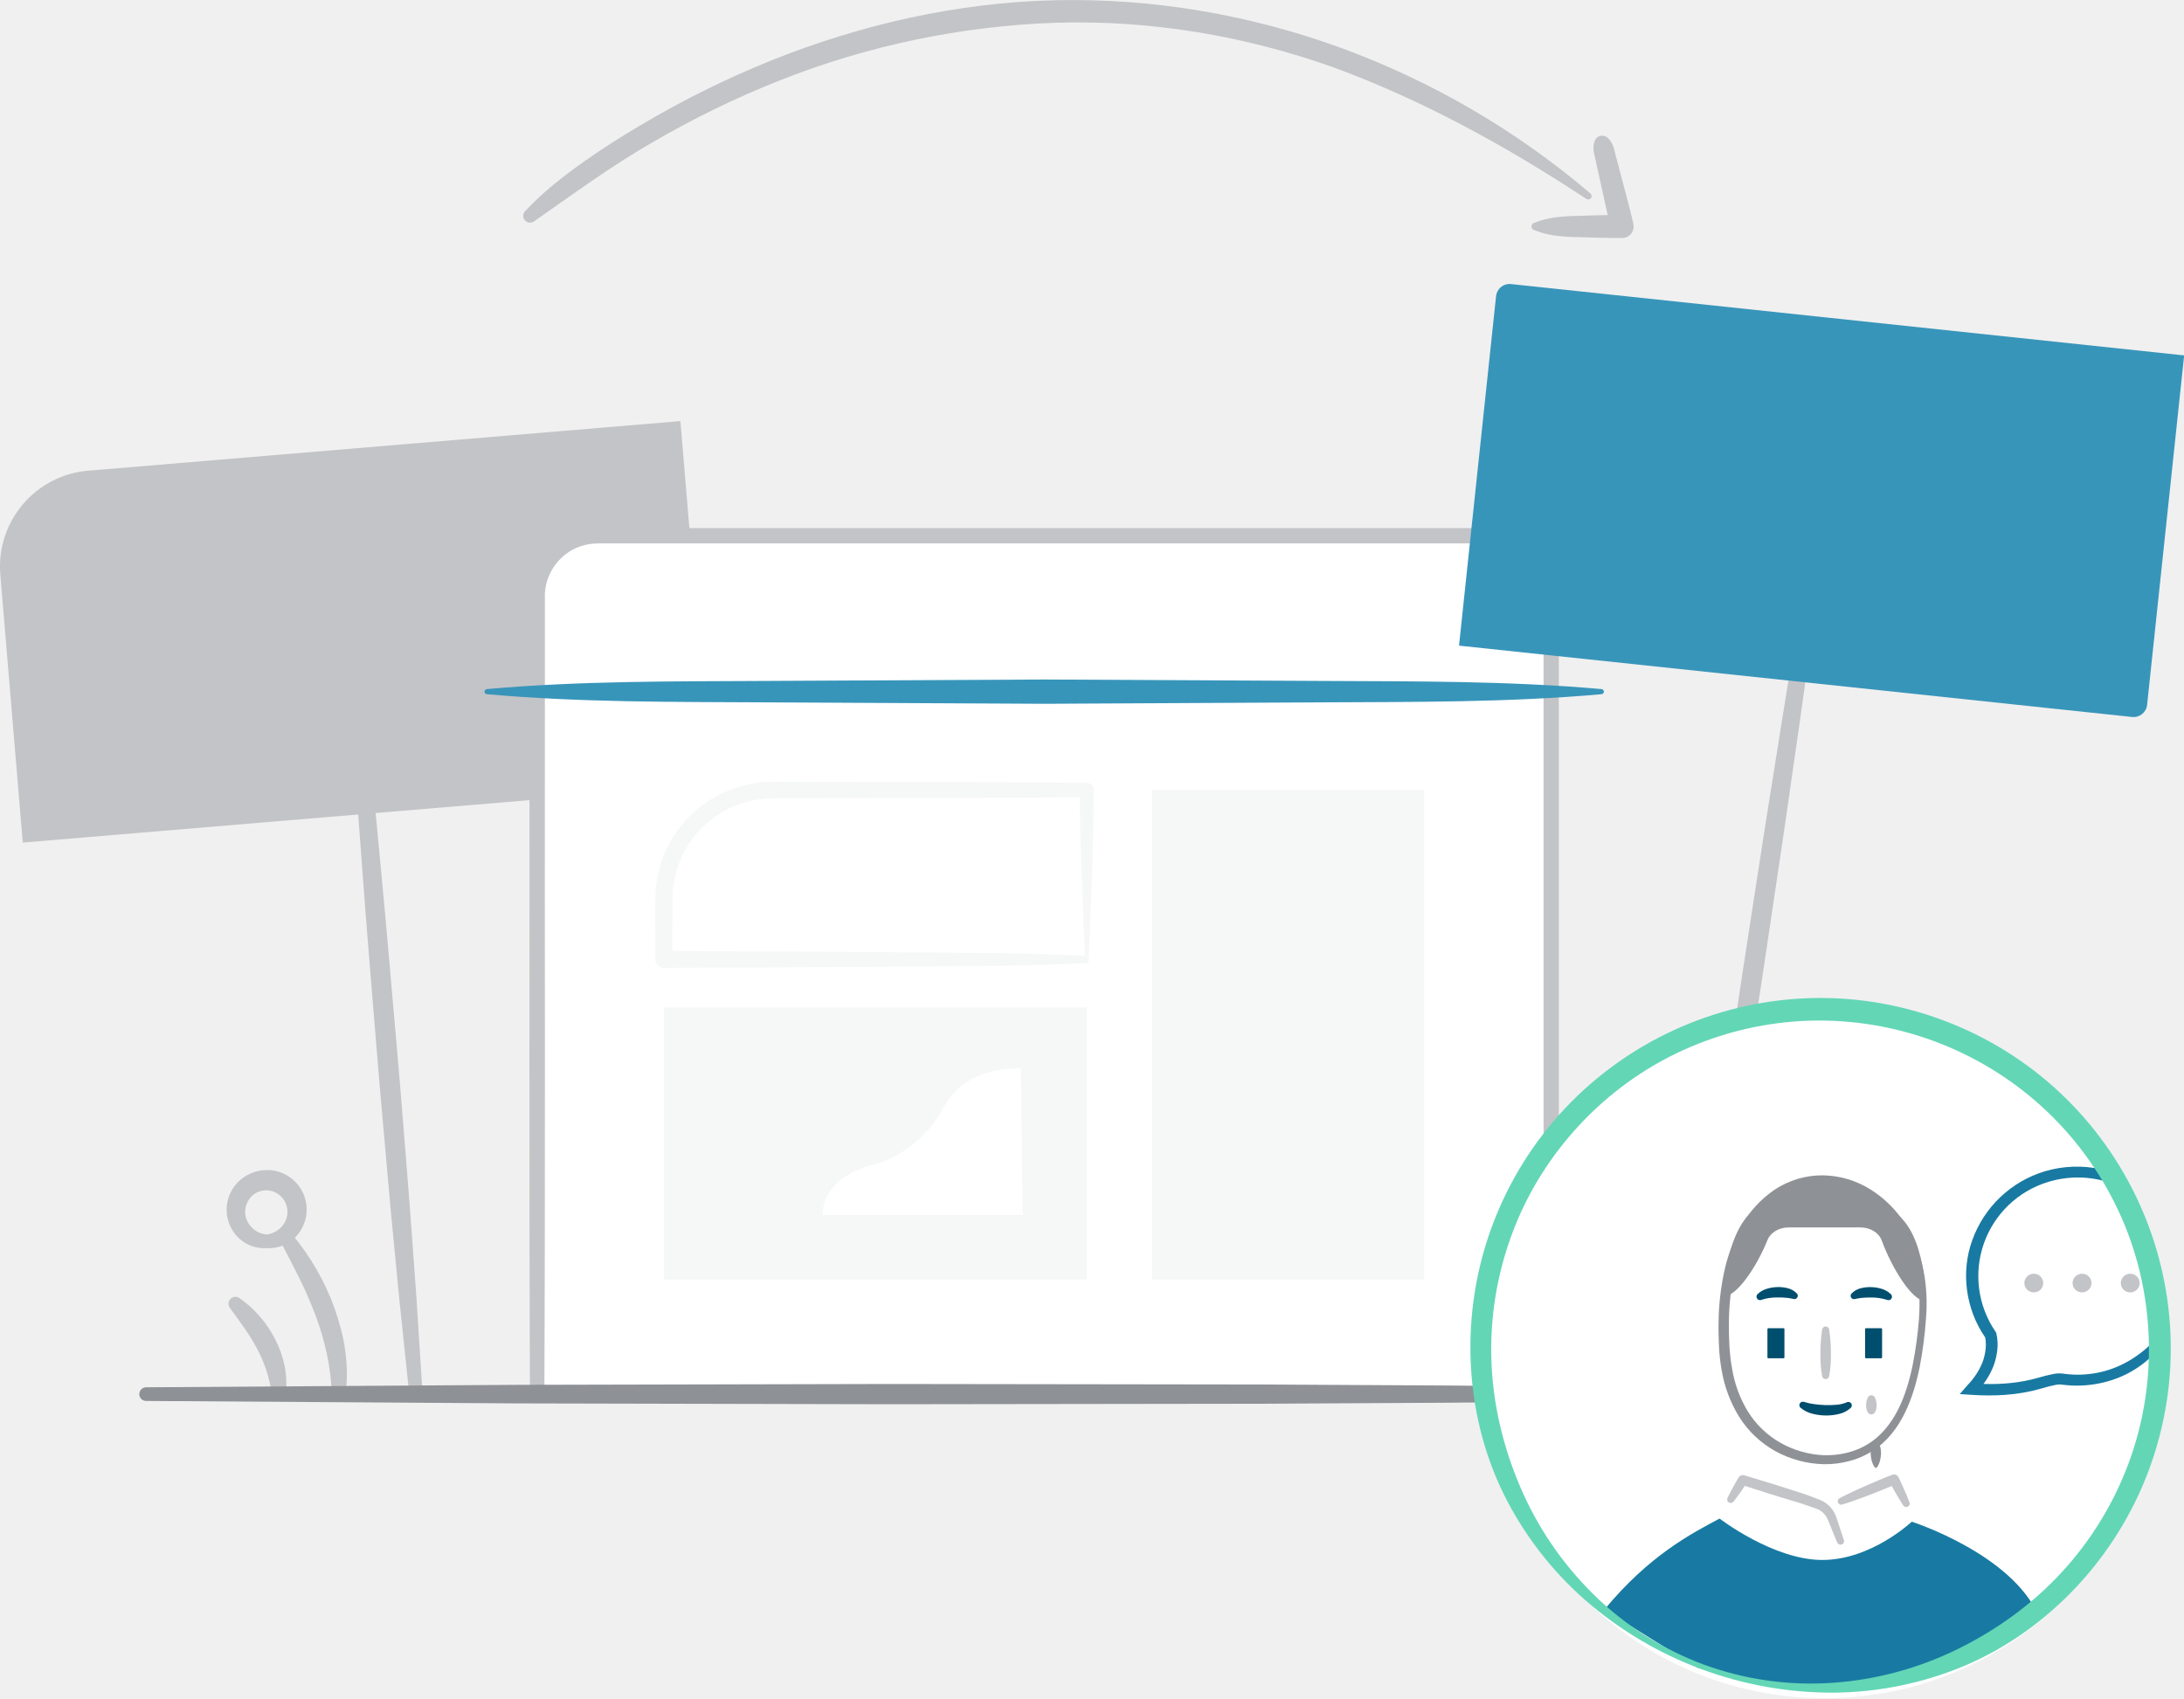
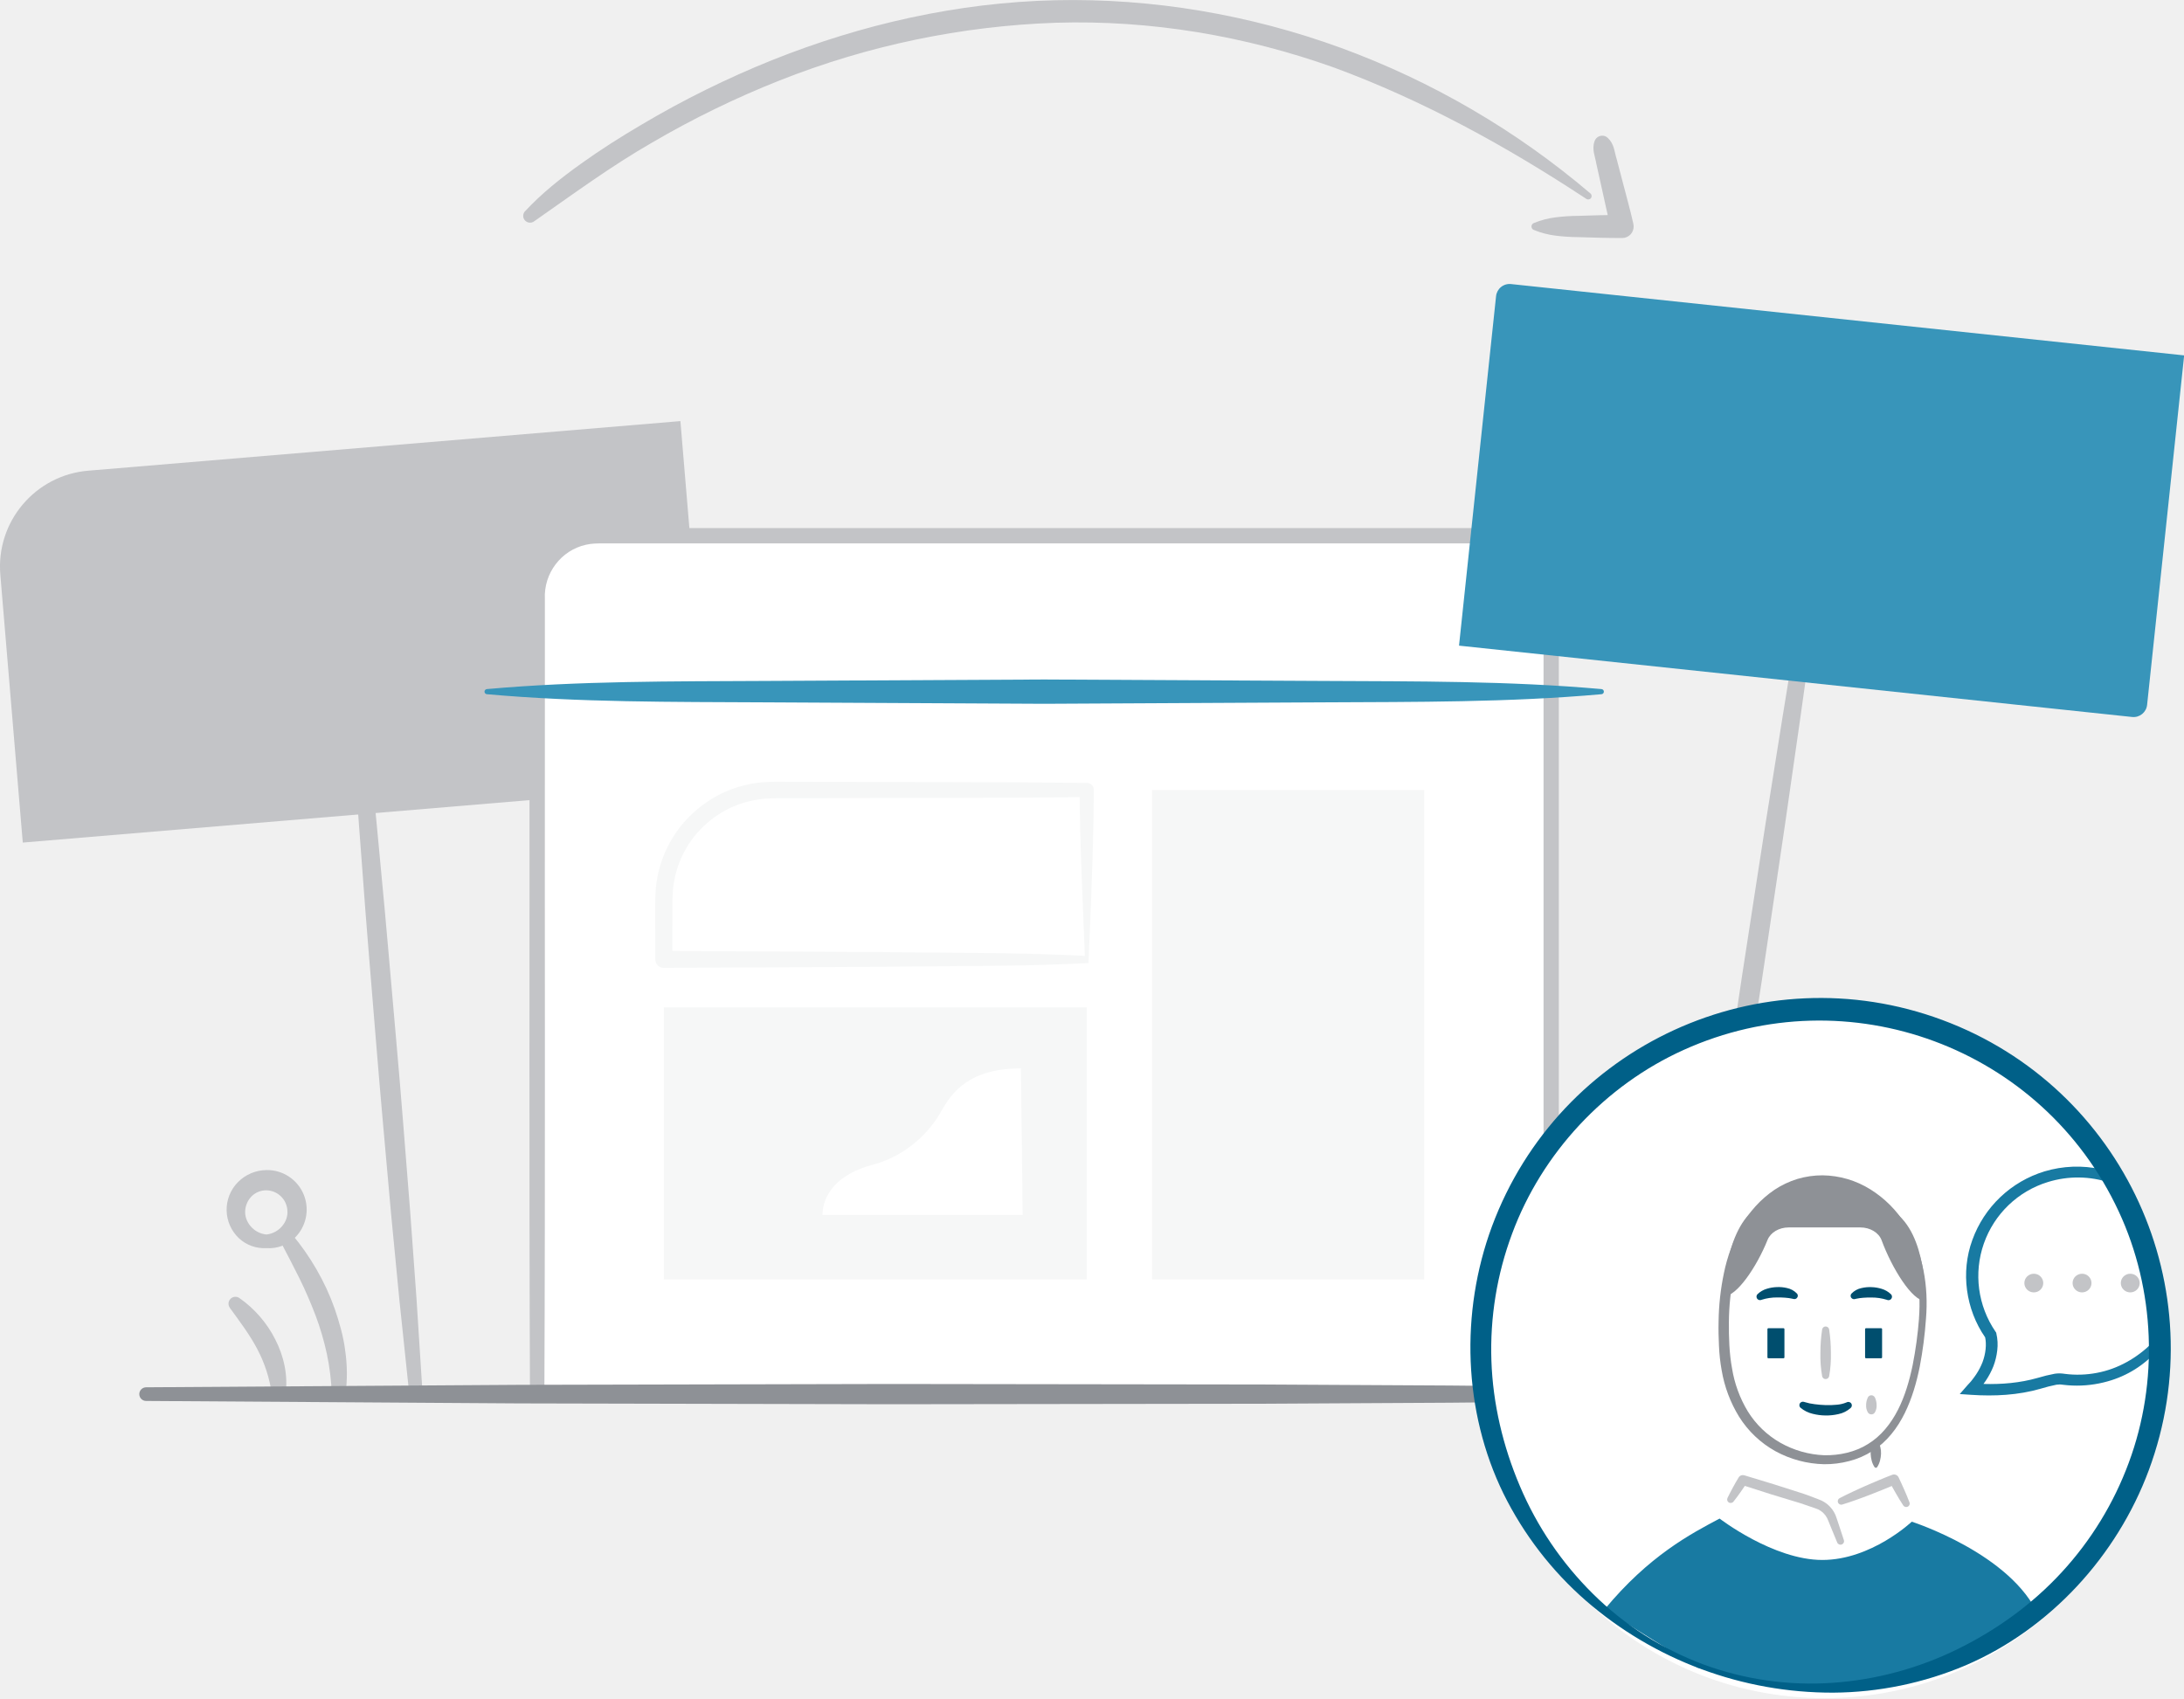
<svg xmlns="http://www.w3.org/2000/svg" viewBox="0 0 1511.45 1175.34">
  <path d="m3953.8 2413.33c4.12 39.77 8.15 79.55 11.79 119.36 3.88 39.79 7.1 79.64 10.68 119.46s6.54 79.69 9.75 119.54l4.34 59.81 3.83 59.86a4.72 4.72 0 0 1 -9.4.79l-6.27-59.65-5.76-59.69c-3.52-39.82-7.22-79.63-10.44-119.48s-6.66-79.68-9.51-119.55c-3.09-39.86-5.79-79.75-8.4-119.65a4.72 4.72 0 0 1 9.4-.79z" fill="#c3c4c7" transform="translate(-3702.12 -1932.72)" />
  <path d="m4086.56 2485-368.68 30.88-15.53-185.39a66.63 66.63 0 0 1 60.83-72l409.82-34.32 15.53 185.39a66.63 66.63 0 0 1 -60.83 72" fill="#c3c4c7" transform="translate(-3702.12 -1932.72)" />
  <path d="m4161.51 2897.6h-87.62v-552.31a41.78 41.78 0 0 1 41.78-41.78h618.17a41.78 41.78 0 0 1 41.78 41.78v552.31h-524" fill="#fff" transform="translate(-3702.12 -1932.72)" />
  <path d="m4161.51 2901.14c-29.21.71-58.41 1.13-87.62 1.44a4.93 4.93 0 0 1 -5-4.87v-.1c-.67-154.5-.18-309-.33-463.51v-86.91a52.53 52.53 0 0 1 2.11-15.88 47.66 47.66 0 0 1 7.47-14.42 46.79 46.79 0 0 1 26.82-17.43c5.25-1.28 11-1.31 15.6-1.26h608.36c4.55-.05 10.34 0 15.6 1.26a46.81 46.81 0 0 1 26.82 17.43 47.74 47.74 0 0 1 7.47 14.42 52.53 52.53 0 0 1 2.11 15.88v550.41a5.29 5.29 0 0 1 -5.28 5.31l-262-.8-131-1.06-131-1.68a1.77 1.77 0 0 1 0-3.54l131-1.68 131-1.06 262-.8-5.3 5.31v-550.41a36.69 36.69 0 0 0 -7.43-23.89 36.19 36.19 0 0 0 -20.76-13.5c-4.16-1-8.11-1-13.19-1h-608.37c-5.09 0-9 0-13.2 1a36.19 36.19 0 0 0 -20.76 13.5 36.66 36.66 0 0 0 -7.43 23.89v86.91c-.15 154.5.33 309-.34 463.51l-5-5c29.21.3 58.41.72 87.62 1.44a3.54 3.54 0 0 1 0 7.08z" fill="#c3c4c7" transform="translate(-3702.12 -1932.72)" />
  <path d="m4810.5 2413.19c-64.29 5.72-128.58 5.3-192.87 5.64l-192.87 1-192.87-1c-64.29-.34-128.58.09-192.87-5.64a1.78 1.78 0 0 1 0-3.54c64.29-5.73 128.58-5.3 192.87-5.64l192.87-1 192.87 1c64.29.34 128.58-.08 192.87 5.64a1.78 1.78 0 0 1 0 3.54z" fill="#3895ba" transform="translate(-3702.12 -1932.72)" />
  <path d="m459.4 697.22h292.67v188.31h-292.67z" fill="#f6f7f7" />
  <path d="m4455.38 2599.29c-23.12 1.13-47 1.81-71.35 1.9l-74.07.67-148.45.75a5.83 5.83 0 0 1 -5.86-5.8v-.06l-.06-23.59v-11.8c-.06-3.86 0-7.87.26-12.22a81.26 81.26 0 0 1 18.82-46.37c11-12.84 25.88-22.53 42.4-26.46a81.53 81.53 0 0 1 12.49-2.17c4.25-.24 8.49-.44 12.31-.35l23.59.05c62.91.28 125.82 0 188.73.74h.1a4.87 4.87 0 0 1 4.83 4.92c-.16 20.12-.59 40.28-1.35 60.1-.6 19.88-1.51 39.39-2.33 58.39zm-2.49-5-2.28-57.66c-.76-19.26-1.19-38.18-1.35-57.14l4.92 4.92c-62.91.76-125.82.46-188.73.74l-23.59.05c-4-.07-7.66.16-11.26.36a69.88 69.88 0 0 0 -10.71 1.92c-14.14 3.41-26.85 11.81-36.23 22.83a69.74 69.74 0 0 0 -15.92 39.67l-.28 5.46v5.9 11.8l-.06 23.59-5.86-5.86 144.22.75 72.27.67c24 .09 48.42.76 73.68 1.93z" fill="#f6f7f7" transform="translate(-3702.12 -1932.72)" />
  <path d="m4408.66 2672.18c-35.65 0-47.82 16.43-55.34 30-7.1 12.79-22.88 30.3-47.36 36.71s-34.63 21-34.63 34.76h138.53z" fill="#fff" transform="translate(-3702.12 -1932.72)" />
  <path d="m797.3 546.8h188.31v338.73h-188.31z" fill="#f6f7f7" />
  <path d="m4962.68 2323.68c-6.51 48-13.11 96-20.09 143.91-6.75 48-14.15 95.83-21.19 143.75l-22.12 143.61-11.59 71.72-12.1 71.65a4.72 4.72 0 0 1 -9.33-1.41l9.67-72 10.18-71.94 21.43-143.71c7.47-47.85 14.58-95.76 22.35-143.57 7.53-47.84 15.45-95.63 23.46-143.4a4.72 4.72 0 0 1 9.33 1.42z" fill="#c3c4c7" transform="translate(-3702.12 -1932.72)" />
  <path d="m4733.12 2153h468.45a0 0 0 0 1 0 0v243.25a9.41 9.41 0 0 1 -9.41 9.41h-468.45a0 0 0 0 1 0 0v-243.24a9.41 9.41 0 0 1 9.41-9.42z" fill="#3895ba" transform="matrix(.9944303 .1053963 -.1053963 .9944303 -3434.13 -2443.26)" />
  <path d="m3931.73 2897.32a162.71 162.71 0 0 0 -3.39-27.5 190 190 0 0 0 -7.82-26.63c-3.33-8.68-7-17.26-11.16-25.7s-8.58-16.78-13-25.22a4.74 4.74 0 0 1 7.8-5.3 169.94 169.94 0 0 1 17 24.31 162.45 162.45 0 0 1 12.56 27.15c3.23 9.48 6.1 19.2 7.31 29.25a108 108 0 0 1 .16 30.24 4.74 4.74 0 0 1 -9.42-.5z" fill="#c3c4c7" transform="translate(-3702.12 -1932.72)" />
  <path d="m3890.22 2897.55a94.06 94.06 0 0 0 -10.16-31.34c-5.18-9.79-11.95-18.79-18.88-28.3v-.06a4.78 4.78 0 0 1 6.58-6.75 77.69 77.69 0 0 1 24.85 28.63c5.91 11.51 9 25 7.1 37.93a4.76 4.76 0 0 1 -9.42 0z" fill="#c3c4c7" transform="translate(-3702.12 -1932.72)" />
  <path d="m3886.49 2796.57a25.84 25.84 0 0 1 -19-6.82 27.15 27.15 0 0 1 -.73-38.82 28.13 28.13 0 0 1 19.77-8.39 27.35 27.35 0 0 1 19.16 47.32 25.67 25.67 0 0 1 -19.16 6.71 4.74 4.74 0 0 1 -.08-9.43h.08c8.71-.92 15.13-8.75 14.49-16.43a14.81 14.81 0 0 0 -14.49-14.15 14.28 14.28 0 0 0 -10.14 4 15.62 15.62 0 0 0 -4.59 10.14c-.55 7.79 6 15.7 14.73 16.43a4.73 4.73 0 0 1 0 9.43z" fill="#c3c4c7" transform="translate(-3702.12 -1932.72)" />
  <path d="m3803.24 2892.89 257.68-1.7 257.68-.59 257.68.35 128.84.71 128.84 1.23a4.72 4.72 0 0 1 0 9.44l-128.84 1.23-128.84.71-257.68.35-257.68-.58-257.68-1.7a4.72 4.72 0 0 1 0-9.44z" fill="#8e9196" transform="translate(-3702.12 -1932.72)" />
  <path d="m4065.48 2078.93c11.67-12.55 24.79-22.91 38.44-32.71s27.79-18.77 42.24-27.26a659.4 659.4 0 0 1 90.08-44.54c62.24-24.93 128.88-40 196.2-41.54s134.73 10 197.77 33a567.13 567.13 0 0 1 172.47 100.65 2.36 2.36 0 0 1 -2.84 3.77c-55.27-36.43-113.05-68.19-174.54-90.84-61.6-22-127.13-33-192.44-31a572.34 572.34 0 0 0 -191.07 39.9 644.53 644.53 0 0 0 -88.31 43c-28.45 16.3-54.94 35.87-81.65 54.5l-.19.13a4.73 4.73 0 0 1 -6.17-7.1z" fill="#c3c4c7" transform="translate(-3702.12 -1932.72)" />
  <path d="m4814.85 2028.23c4.5 4.22 4.47 9.53 6.07 14.45l3.93 15c2.54 10 5.42 19.91 7.66 30v.12a7.94 7.94 0 0 1 -6 9.47 8.42 8.42 0 0 1 -1.7.19c-10.21 0-20.42-.27-30.63-.62a133.27 133.27 0 0 1 -15.32-1 58.8 58.8 0 0 1 -15.32-4 2.57 2.57 0 0 1 0-4.72 58.8 58.8 0 0 1 15.32-4 133.66 133.66 0 0 1 15.32-1c10.21-.35 20.42-.65 30.63-.62l-7.69 9.78c-2.62-10-4.59-20.11-6.9-30.17l-3.35-15.11c-.82-5.11-3.28-9.82-1.2-15.63a5.64 5.64 0 0 1 7.21-3.42 5.78 5.78 0 0 1 1.97 1.28z" fill="#c3c4c7" transform="translate(-3702.12 -1932.72)" />
  <circle cx="1262.66" cy="940.3" fill="#fff" r="235.03" />
  <path d="m5195.61 2862.72a10.46 10.46 0 0 1 -.36-4.45c-9.81 11-22.37 19.5-36.54 23.38a70.6 70.6 0 0 1 -22.12 2.43q-2.79-.14-5.56-.5l-1.45-.19-1.89-.13a23.07 23.07 0 0 0 -3.55.24 114 114 0 0 0 -11.91 2.91c-12.17 3.47-24.76 4.51-37.45 4.17a26.91 26.91 0 0 0 1.63-2.29 52.68 52.68 0 0 0 5.24-9.91 45.38 45.38 0 0 0 2.68-11 33.64 33.64 0 0 0 -.64-11.82l-.13-.55-.42-.61a68.08 68.08 0 0 1 36.24-103.58 69.94 69.94 0 0 1 43.1.54l-.09-.36-.44-.77a1.84 1.84 0 0 1 -.29-.58c-.12-.1-.2-.19-.31-.31-.33-.21-.66-.4-1-.58a8.28 8.28 0 0 1 -4.21-6.79 78 78 0 0 0 -39.06 1.47 76.89 76.89 0 0 0 -50 47.52c-8.14 22.18-4.57 48 8.88 67.37a24.66 24.66 0 0 1 .45 3.66 29.3 29.3 0 0 1 -.14 4.56 37.4 37.4 0 0 1 -2.14 9 44.83 44.83 0 0 1 -4.37 8.37c-.82 1.36-1.9 2.57-2.83 3.88s-2.14 2.42-3.2 3.64l-5.35 6.13 8 .54c15.92 1.07 32.48.26 48-4.25a112.77 112.77 0 0 1 10.93-2.76 15.3 15.3 0 0 1 2.32-.18l1 .07c.38 0 1 .12 1.47.18q3.08.37 6.18.5a78.26 78.26 0 0 0 24.5-2.9 71.46 71.46 0 0 0 34.45-21.54 10.88 10.88 0 0 1 .38-4.51z" fill="#187aa2" transform="translate(-3702.12 -1932.72)" />
  <ellipse cx="1407.51" cy="888.03" fill="#c3c4c7" rx="6.54" ry="6.46" />
  <ellipse cx="1440.89" cy="888.03" fill="#c3c4c7" rx="6.54" ry="6.46" />
  <ellipse cx="1474.26" cy="888.03" fill="#c3c4c7" rx="6.54" ry="6.46" />
  <path d="m5012.46 2771.08a6.73 6.73 0 0 1 -.09 1.66c-3.85-9.24-15.53-21.89-50.66-21.89-20.38 0-34.5 10-42.92 18.73a7.74 7.74 0 0 1 -.08-1.67c-23.66 15.66-23.59 62-23.59 62 8.75.22 22.68-20.18 30.23-39 2.07-5.15 7.93-8.66 14.6-8.66h49.67c6.77 0 12.74 3.61 14.68 8.88 7.06 19.22 21.22 42.17 30.12 41.95-.01-.02 1.7-46.34-21.96-62z" fill="#8e9196" transform="translate(-3702.12 -1932.72)" />
  <rect fill="#004e6e" height="20.77" rx=".62" width="11.77" x="1223.16" y="919.3" />
  <path d="m4968 2852.87a109.06 109.06 0 0 1 1.2 16.18 81 81 0 0 1 -1.2 16.18 2.48 2.48 0 0 1 -4.86 0 81 81 0 0 1 -1.2-16.18 109.06 109.06 0 0 1 1.2-16.18 2.46 2.46 0 0 1 4.86 0z" fill="#c3c4c7" transform="translate(-3702.12 -1932.72)" />
  <rect fill="#004e6e" height="20.77" rx=".62" width="11.77" x="1290.74" y="919.3" />
  <g transform="translate(-3702.12 -1932.72)">
    <path d="m4951 2903.11a38.09 38.09 0 0 0 7 1.48c2.49.34 5.06.53 7.61.63a61.7 61.7 0 0 0 7.58-.25 22.14 22.14 0 0 0 6.68-1.56l.38-.17a2.43 2.43 0 0 1 3.22 1.15 2.38 2.38 0 0 1 -.49 2.72 18 18 0 0 1 -8.6 4.34 36.5 36.5 0 0 1 -8.92.94 36.91 36.91 0 0 1 -8.84-1.15 20.31 20.31 0 0 1 -8.41-4.17 2.39 2.39 0 0 1 -.21-3.39 2.45 2.45 0 0 1 2.63-.68z" fill="#004e6e" />
    <path d="m4983.49 2828a13.19 13.19 0 0 1 6.87-3.78 25.23 25.23 0 0 1 7-.65 26.22 26.22 0 0 1 6.94 1.16 15.67 15.67 0 0 1 6.46 3.75 2.4 2.4 0 0 1 0 3.42 2.46 2.46 0 0 1 -2.55.55l-.34-.12a34.37 34.37 0 0 0 -10.69-1.58c-1.89 0-3.78 0-5.61.17a33.22 33.22 0 0 0 -4.81.68l-1 .23a2.34 2.34 0 0 1 -2.83-1.7 2.32 2.32 0 0 1 .56-2.13z" fill="#004e6e" />
    <path d="m4942.44 2831.56a33.22 33.22 0 0 0 -4.81-.68c-1.83-.15-3.72-.18-5.61-.17a34.37 34.37 0 0 0 -10.69 1.58l-.33.12a2.45 2.45 0 0 1 -3.14-1.44 2.4 2.4 0 0 1 .55-2.52 15.67 15.67 0 0 1 6.46-3.75 26.22 26.22 0 0 1 6.94-1.16 25.23 25.23 0 0 1 7 .65 13.19 13.19 0 0 1 6.87 3.78 2.3 2.3 0 0 1 -.15 3.27 2.36 2.36 0 0 1 -2.12.54z" fill="#004e6e" />
    <path d="m5035 2845.52a280.17 280.17 0 0 1 -4.32 33.16c-2.23 11-5.33 21.88-10.38 32.13s-12.28 19.82-22.31 26.15a54.83 54.83 0 0 1 -16.13 7 65.28 65.28 0 0 1 -17.44 2.17 73.72 73.72 0 0 1 -33.59-9 69.3 69.3 0 0 1 -25.18-23.89 90 90 0 0 1 -12.05-32.15 124 124 0 0 1 -1.86-16.91c-.26-5.6-.41-11.21-.26-16.82a174.43 174.43 0 0 1 3.7-33.57 112.76 112.76 0 0 1 11.78-32 73.59 73.59 0 0 1 23.17-25.57 61.58 61.58 0 0 1 15.88-7.53 60.66 60.66 0 0 1 17.42-2.51 64 64 0 0 1 33.21 9.79 76.46 76.46 0 0 1 24.2 24.24c12.35 19.5 16.01 43.03 14.16 65.31zm-4.84-.37c1.66-21.55-2-44-13.7-62.18a69.45 69.45 0 0 0 -22.69-22.37 58.27 58.27 0 0 0 -30.34-8.6 53.17 53.17 0 0 0 -29.79 9.37 67.18 67.18 0 0 0 -20.84 23.63 109.71 109.71 0 0 0 -10.79 30.21 167.62 167.62 0 0 0 -3.39 32.27c-.08 10.87.22 21.85 2.17 32.34a83 83 0 0 0 10.9 29.73 63.46 63.46 0 0 0 22.53 21.72 67.15 67.15 0 0 0 30.4 8.65c10.49.19 21.43-2.18 30.3-7.78 9-5.49 15.82-14.11 20.69-23.65s7.91-20.14 10.15-30.81a275.44 275.44 0 0 0 4.43-32.53z" fill="#8e9196" />
    <path d="m4999.64 2899.9a12.17 12.17 0 0 1 1.2 5.19 9.12 9.12 0 0 1 -1.2 5.19 2.85 2.85 0 0 1 -4.86 0 9.12 9.12 0 0 1 -1.2-5.19 12.17 12.17 0 0 1 1.2-5.19 2.73 2.73 0 0 1 3.64-1.2 2.69 2.69 0 0 1 1.22 1.2z" fill="#c3c4c7" />
    <path d="m4812.46 3046.75c30.86-37.39 60-52.55 79.72-63 0 0 37.18 28.65 71.09 28.65s61.9-26.49 61.9-26.49 69.23 22.17 87.92 65.43l-66.54 37.72-75.77 14.22a49.72 49.72 0 0 1 -12.8 0l-80.92-16.25z" fill="#187aa2" />
    <path d="m4973.57 3000.32-4.07-9.87-2-4.94a15.83 15.83 0 0 0 -2.1-4 13.59 13.59 0 0 0 -7.1-4.91l-10.1-3.45-20.55-6.25-20.45-6.55 4-1.47c-1.48 2.25-3.06 4.43-4.59 6.65s-3.16 4.37-4.84 6.5a2.46 2.46 0 0 1 -3.43.42 2.4 2.4 0 0 1 -.7-2.94c1.17-2.44 2.42-4.83 3.7-7.19s2.59-4.72 4-7a3.38 3.38 0 0 1 3.89-1.5h.11l20.63 6.27 20.53 6.56c3.42 1.14 6.78 2.52 10.15 3.79a19.75 19.75 0 0 1 12.53 13.07l1.69 5.06 3.33 10.13a2.4 2.4 0 0 1 -1.56 3 2.45 2.45 0 0 1 -3.07-1.38z" fill="#c3c4c7" />
    <path d="m4975.27 2969.61q4.41-2.3 8.91-4.39c3-1.36 6-2.81 9-4.11 6.08-2.59 12.14-5.25 18.32-7.6l.14-.05a3.51 3.51 0 0 1 4.39 1.72c1.38 2.83 2.65 5.71 3.93 8.58s2.48 5.79 3.62 8.74a2.41 2.41 0 0 1 -1.41 3.11 2.46 2.46 0 0 1 -2.93-1c-1.71-2.66-3.39-5.34-4.93-8.09s-3.15-5.46-4.61-8.24l4.53 1.66c-6 2.68-12.22 5.05-18.37 7.49-3.07 1.22-6.21 2.29-9.31 3.44s-6.26 2.17-9.43 3.15a2.44 2.44 0 0 1 -3.06-1.58 2.4 2.4 0 0 1 1.21-2.83z" fill="#c3c4c7" />
    <path d="m5001.19 2929.69a12 12 0 0 1 2.24 4.61 15.51 15.51 0 0 1 .47 4.61 20.48 20.48 0 0 1 -.68 4.61 14.69 14.69 0 0 1 -2 4.61 1.11 1.11 0 0 1 -1.82 0 14.69 14.69 0 0 1 -2-4.61 20.5 20.5 0 0 1 -.68-4.61 15.52 15.52 0 0 1 .47-4.61 12 12 0 0 1 2.24-4.61 1.17 1.17 0 0 1 1.63-.19 1.21 1.21 0 0 1 .13.19z" fill="#8e9196" />
-     <path d="m4879.54 3087.95a260.08 260.08 0 0 1 -79.78-47.26 239.06 239.06 0 0 1 -57.14-74.17c-27.88-57-30-125.48-8-184.94a242.44 242.44 0 1 1 454.58 168.73c-22.12 59.42-68.42 110-126.71 135a239 239 0 0 1 -91.69 18.93 260.12 260.12 0 0 1 -91.26-16.29zm1.23-3.32a215.61 215.61 0 0 0 89.8 12.78 232.53 232.53 0 0 0 86.74-23.51c26.85-13.25 51.41-31 71.64-53a228.9 228.9 0 0 0 46.39-75.79c20.81-56 18.25-119.88-6.93-173.9a228.31 228.31 0 0 0 -301.16-111.79c-54.32 24.51-98 71.27-118.71 127.27a228.91 228.91 0 0 0 -14.29 87.7c1 29.83 8 59.32 19.72 86.88a232.48 232.48 0 0 0 50.4 74.41 215.64 215.64 0 0 0 76.4 48.95z" fill="#63d6b6" />
+     <path d="m4879.54 3087.95a260.08 260.08 0 0 1 -79.78-47.26 239.06 239.06 0 0 1 -57.14-74.17c-27.88-57-30-125.48-8-184.94a242.44 242.44 0 1 1 454.58 168.73c-22.12 59.42-68.42 110-126.71 135a239 239 0 0 1 -91.69 18.93 260.12 260.12 0 0 1 -91.26-16.29zm1.23-3.32a215.61 215.61 0 0 0 89.8 12.78 232.53 232.53 0 0 0 86.74-23.51c26.85-13.25 51.41-31 71.64-53a228.9 228.9 0 0 0 46.39-75.79c20.81-56 18.25-119.88-6.93-173.9a228.31 228.31 0 0 0 -301.16-111.79c-54.32 24.51-98 71.27-118.71 127.27a228.91 228.91 0 0 0 -14.29 87.7c1 29.83 8 59.32 19.72 86.88a232.48 232.48 0 0 0 50.4 74.41 215.64 215.64 0 0 0 76.4 48.95z" fill="#006088" />
  </g>
</svg>
